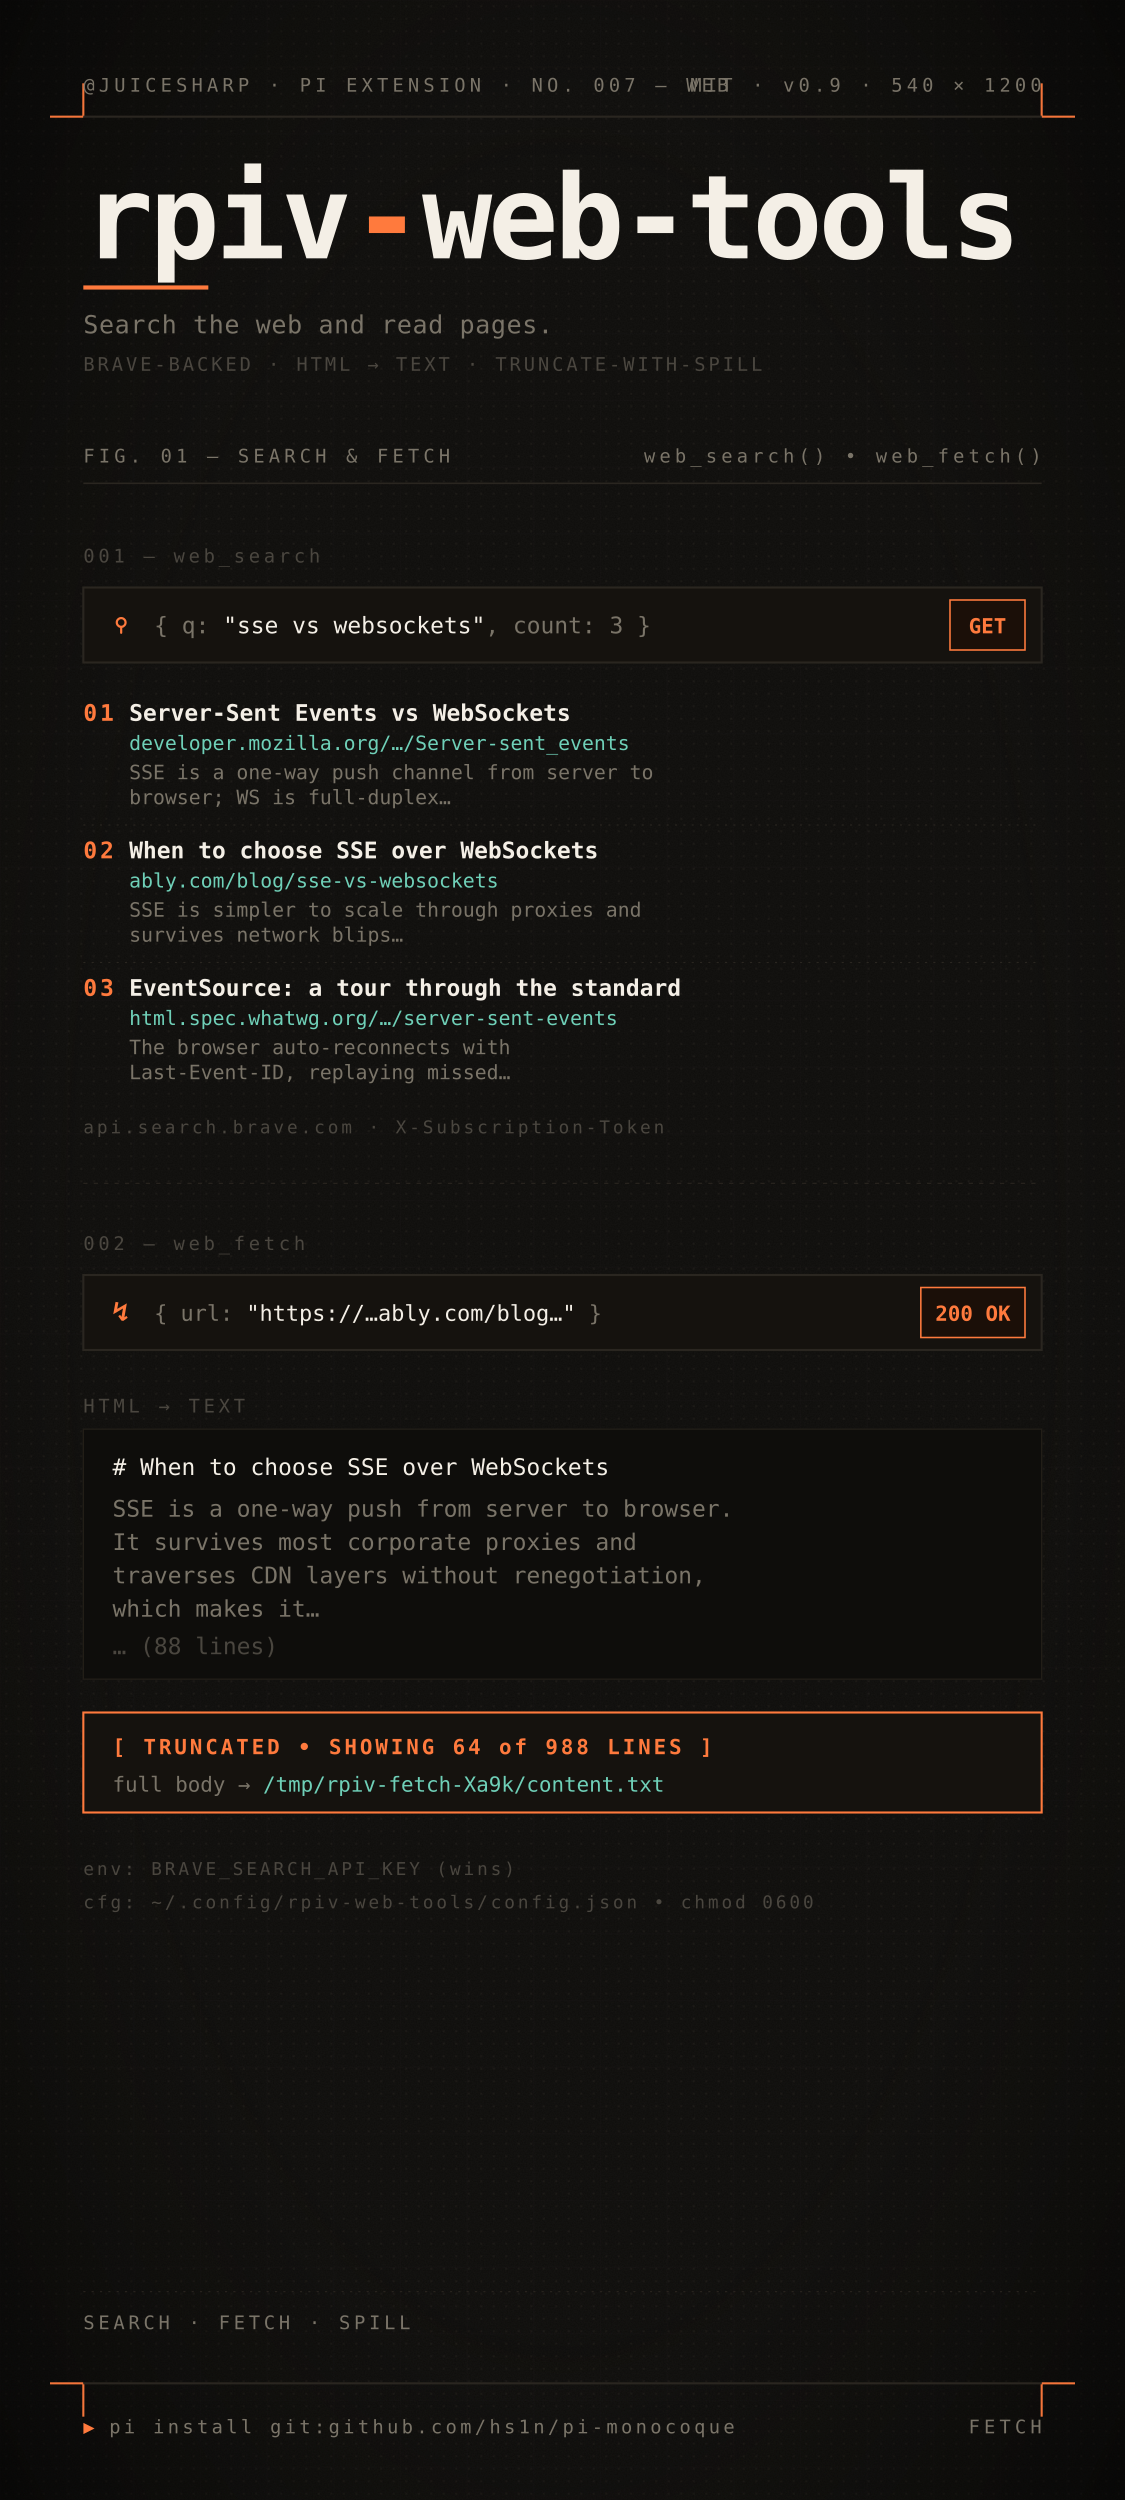
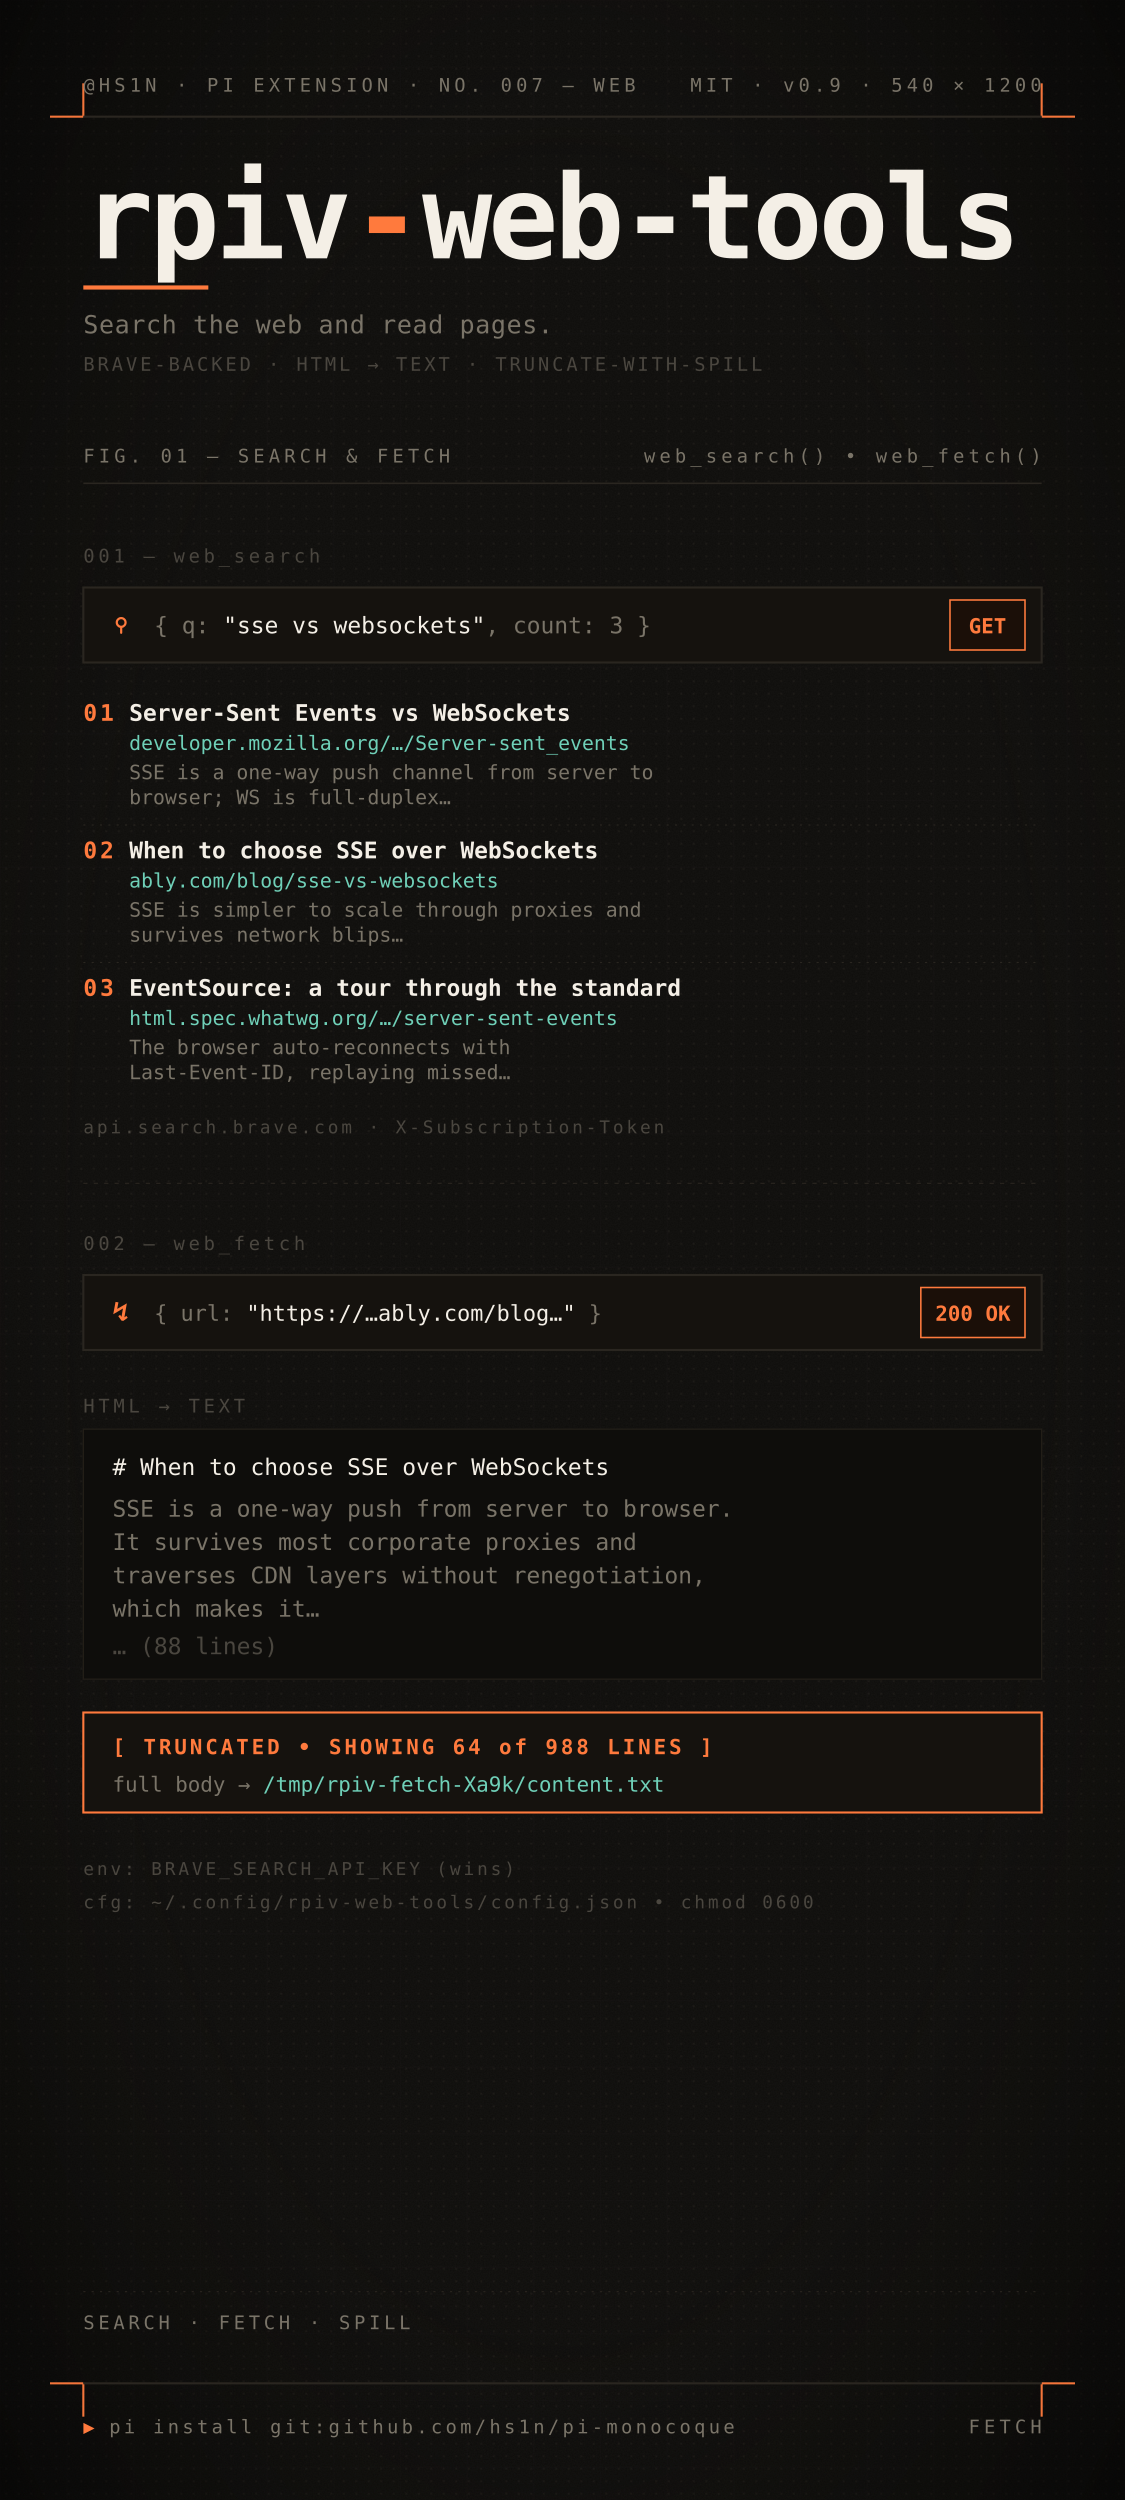
<svg xmlns="http://www.w3.org/2000/svg" viewBox="0 0 540 1200" role="img" aria-label="rpiv-web-tools — Brave-backed web search and fetch for Pi Agent" preserveAspectRatio="xMidYMid meet">
  <defs>
    <style>
      .mono   { font-family: 'JetBrains Mono', 'Fira Code', 'SFMono-Regular', ui-monospace, Menlo, Consolas, monospace; }
      .ink    { fill: #F4EFE6; }
      .paper  { fill: #0E0D0B; }
      .muted  { fill: #7A7468; }
      .dim    { fill: #4A463F; }
      .accent { fill: #FF7A3D; }
      .mint   { fill: #6FD0B8; }
      .rule   { stroke: #2A2620; }
      .rule-bright { stroke: #FF7A3D; }
    </style>
    <filter id="grain" x="0" y="0" width="100%" height="100%">
      <feTurbulence type="fractalNoise" baseFrequency="1.4" numOctaves="2" seed="29" />
      <feColorMatrix values="0 0 0 0 0.96  0 0 0 0 0.94  0 0 0 0 0.88  0 0 0 0.06 0" />
    </filter>
    <pattern id="grid" width="32" height="32" patternUnits="userSpaceOnUse">
      <path d="M32 0 H0 V32" fill="none" stroke="#161411" stroke-width="0.5" />
    </pattern>
    <pattern id="dots" width="6" height="6" patternUnits="userSpaceOnUse">
      <circle cx="3" cy="3" r="0.6" fill="#231F1A" />
    </pattern>
    <radialGradient id="vignette" cx="50%" cy="50%" r="70%">
      <stop offset="60%" stop-color="#0E0D0B" stop-opacity="0" />
      <stop offset="100%" stop-color="#000" stop-opacity="0.55" />
    </radialGradient>
  </defs>
  <rect width="540" height="1200" class="paper" />
  <rect width="540" height="1200" fill="url(#grid)" opacity="0.55" />
  <rect width="540" height="1200" fill="url(#dots)" opacity="0.4" />
  <rect width="540" height="1200" filter="url(#grain)" opacity="0.5" />
  <rect width="540" height="1200" fill="url(#vignette)" />
  <g class="rule-bright" stroke-width="1" fill="none" opacity="0.95">
    <path d="M24 56 L40 56 M40 40 L40 56" />
    <path d="M516 56 L500 56 M500 40 L500 56" />
    <path d="M24 1144 L40 1144 M40 1160 L40 1144" />
    <path d="M516 1144 L500 1144 M500 1160 L500 1144" />
  </g>
  <line x1="40" y1="56" x2="500" y2="56" class="rule" stroke-width="1" />
-   <text class="mono muted" x="40" y="44" font-size="9" letter-spacing="2">@JUICESHARP · PI EXTENSION · NO. 007 – WEB</text>
+   <text class="mono muted" x="40" y="44" font-size="9" letter-spacing="2">@HS1N · PI EXTENSION · NO. 007 – WEB</text>
  <text class="mono muted" x="500" y="44" font-size="9" letter-spacing="2" text-anchor="end">MIT · v0.9 · 540 × 1200</text>
  <text class="mono ink" x="40" y="124" font-size="56" font-weight="700" letter-spacing="-2">rpiv<tspan class="accent">-</tspan>web-tools</text>
  <line x1="40" y1="138" x2="100" y2="138" class="rule-bright" stroke-width="2" />
  <text class="mono muted" x="40" y="160" font-size="12" letter-spacing="0.3">Search the web and read pages.</text>
  <text class="mono dim" x="40" y="178" font-size="9" letter-spacing="1.4">BRAVE-BACKED · HTML → TEXT · TRUNCATE-WITH-SPILL</text>
  <text class="mono muted" x="40" y="222" font-size="9" letter-spacing="2">FIG. 01 — SEARCH &amp; FETCH</text>
  <text class="mono muted" x="500" y="222" font-size="9" letter-spacing="2" text-anchor="end">web_search() • web_fetch()</text>
  <line x1="40" y1="232" x2="500" y2="232" class="rule" stroke-width="0.75" />
  <text class="mono dim" x="40" y="270" font-size="9" letter-spacing="1.8">001 — web_search</text>
  <g transform="translate(40 282)">
    <rect x="0" y="0" width="460" height="36" fill="#15120E" stroke="#2A2620" stroke-width="1" />
    <text class="mono accent" x="14" y="22" font-size="13" font-weight="700">⚲</text>
    <text class="mono muted" x="34" y="22" font-size="11">{ q: <tspan class="ink">"sse vs websockets"</tspan>, count: 3 }</text>
    <rect x="416" y="6" width="36" height="24" fill="#1B0F08" stroke="#FF7A3D" stroke-width="0.75" />
    <text class="mono accent" x="434" y="22" font-size="10" text-anchor="middle" font-weight="700">GET</text>
  </g>
  <g transform="translate(40 332)">
    <text class="mono accent" x="0" y="14" font-size="11" font-weight="700" letter-spacing="1.4">01</text>
    <text class="mono ink" x="22" y="14" font-size="11" font-weight="700">Server-Sent Events vs WebSockets</text>
    <text class="mono mint" x="22" y="28" font-size="9.5">developer.mozilla.org/…/Server-sent_events</text>
    <text class="mono muted" x="22" y="42" font-size="9.5">SSE is a one-way push channel from server to</text>
    <text class="mono muted" x="22" y="54" font-size="9.5">browser; WS is full-duplex…</text>
    <line x1="0" y1="64" x2="460" y2="64" class="rule" stroke-width="0.5" stroke-dasharray="1 3" />
    <text class="mono accent" x="0" y="80" font-size="11" font-weight="700" letter-spacing="1.4">02</text>
    <text class="mono ink" x="22" y="80" font-size="11" font-weight="700">When to choose SSE over WebSockets</text>
    <text class="mono mint" x="22" y="94" font-size="9.5">ably.com/blog/sse-vs-websockets</text>
    <text class="mono muted" x="22" y="108" font-size="9.5">SSE is simpler to scale through proxies and</text>
    <text class="mono muted" x="22" y="120" font-size="9.5">survives network blips…</text>
    <line x1="0" y1="130" x2="460" y2="130" class="rule" stroke-width="0.5" stroke-dasharray="1 3" />
    <text class="mono accent" x="0" y="146" font-size="11" font-weight="700" letter-spacing="1.4">03</text>
    <text class="mono ink" x="22" y="146" font-size="11" font-weight="700">EventSource: a tour through the standard</text>
    <text class="mono mint" x="22" y="160" font-size="9.5">html.spec.whatwg.org/…/server-sent-events</text>
    <text class="mono muted" x="22" y="174" font-size="9.5">The browser auto-reconnects with</text>
    <text class="mono muted" x="22" y="186" font-size="9.5">Last-Event-ID, replaying missed…</text>
  </g>
  <text class="mono dim" x="40" y="544" font-size="8.5" letter-spacing="1.4">api.search.brave.com · X-Subscription-Token</text>
  <line x1="40" y1="568" x2="500" y2="568" class="rule" stroke-width="0.5" stroke-dasharray="2 3" />
  <text class="mono dim" x="40" y="600" font-size="9" letter-spacing="1.8">002 — web_fetch</text>
  <g transform="translate(40 612)">
    <rect x="0" y="0" width="460" height="36" fill="#15120E" stroke="#2A2620" stroke-width="1" />
    <text class="mono accent" x="14" y="22" font-size="13" font-weight="700">↯</text>
    <text class="mono muted" x="34" y="22" font-size="10.5">{ url: <tspan class="ink">"https://…ably.com/blog…"</tspan> }</text>
    <rect x="402" y="6" width="50" height="24" fill="#1B0F08" stroke="#FF7A3D" stroke-width="0.75" />
    <text class="mono accent" x="427" y="22" font-size="10" text-anchor="middle" font-weight="700">200 OK</text>
  </g>
  <text class="mono dim" x="40" y="678" font-size="9" letter-spacing="1.8">HTML → TEXT</text>
  <g transform="translate(40 686)">
    <rect x="0" y="0" width="460" height="120" fill="#0E0D0B" stroke="#221E18" stroke-width="0.6" />
    <text class="mono ink" x="14" y="22" font-size="11"># When to choose SSE over WebSockets</text>
    <text class="mono muted" x="14" y="42" font-size="11">SSE is a one-way push from server to browser.</text>
    <text class="mono muted" x="14" y="58" font-size="11">It survives most corporate proxies and</text>
    <text class="mono muted" x="14" y="74" font-size="11">traverses CDN layers without renegotiation,</text>
    <text class="mono muted" x="14" y="90" font-size="11">which makes it…</text>
    <text class="mono dim" x="14" y="108" font-size="11">… (88 lines)</text>
  </g>
  <g transform="translate(40 822)">
    <rect x="0" y="0" width="460" height="48" fill="#15120E" stroke="#FF7A3D" stroke-width="1" />
    <text class="mono accent" x="14" y="20" font-size="10" letter-spacing="1.4" font-weight="700">[ TRUNCATED • SHOWING 64 of 988 LINES ]</text>
    <text class="mono muted" x="14" y="38" font-size="10">full body → <tspan class="mint">/tmp/rpiv-fetch-Xa9k/content.txt</tspan>
    </text>
  </g>
  <text class="mono dim" x="40" y="900" font-size="8.5" letter-spacing="1.4">env: BRAVE_SEARCH_API_KEY (wins)</text>
  <text class="mono dim" x="40" y="916" font-size="8.5" letter-spacing="1.4">cfg: ~/.config/rpiv-web-tools/config.json • chmod 0600</text>
  <line x1="40" y1="1100" x2="500" y2="1100" class="rule" stroke-width="0.5" stroke-dasharray="1 3" />
  <text class="mono muted" x="40" y="1118" font-size="9" letter-spacing="1.8">SEARCH · FETCH · SPILL</text>
  <line x1="40" y1="1144" x2="500" y2="1144" class="rule" stroke-width="1" />
  <text class="mono muted" x="40" y="1168" font-size="9" letter-spacing="1.6">
    <tspan class="accent">▶</tspan>  pi install git:github.com/hs1n/pi-monocoque
  </text>
  <text class="mono muted" x="500" y="1168" font-size="9" letter-spacing="2" text-anchor="end">FETCH</text>
</svg>
